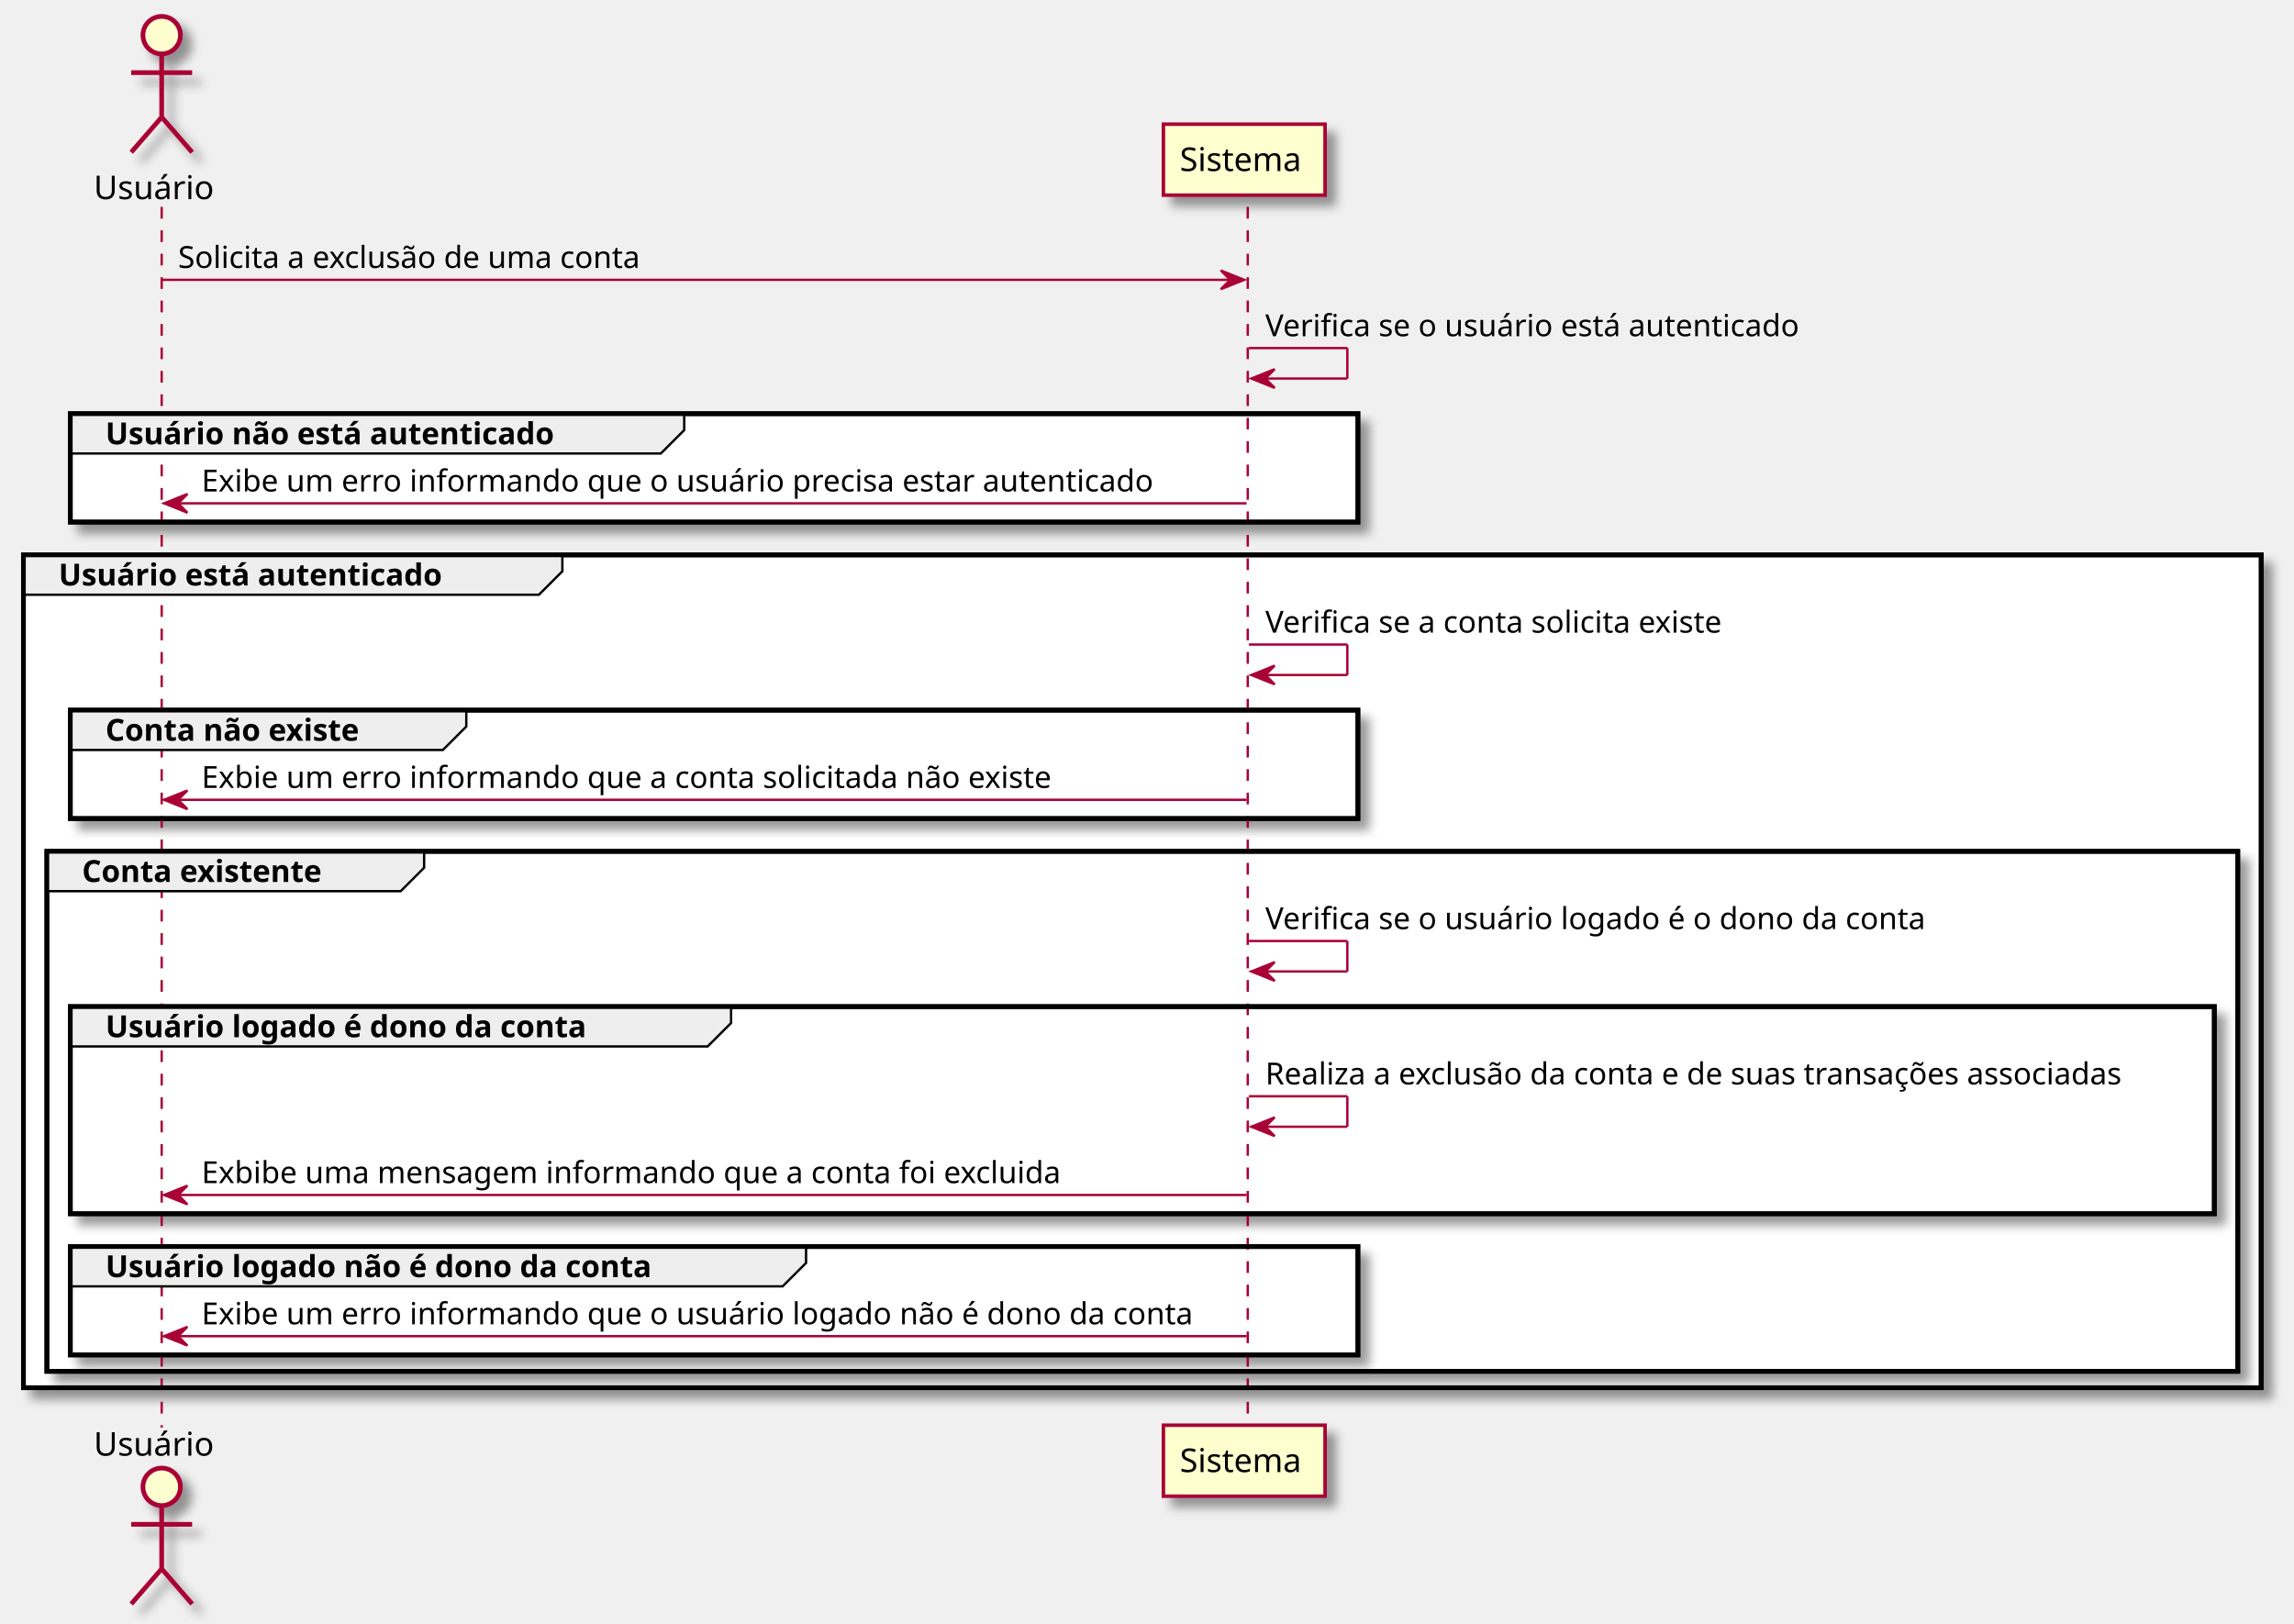
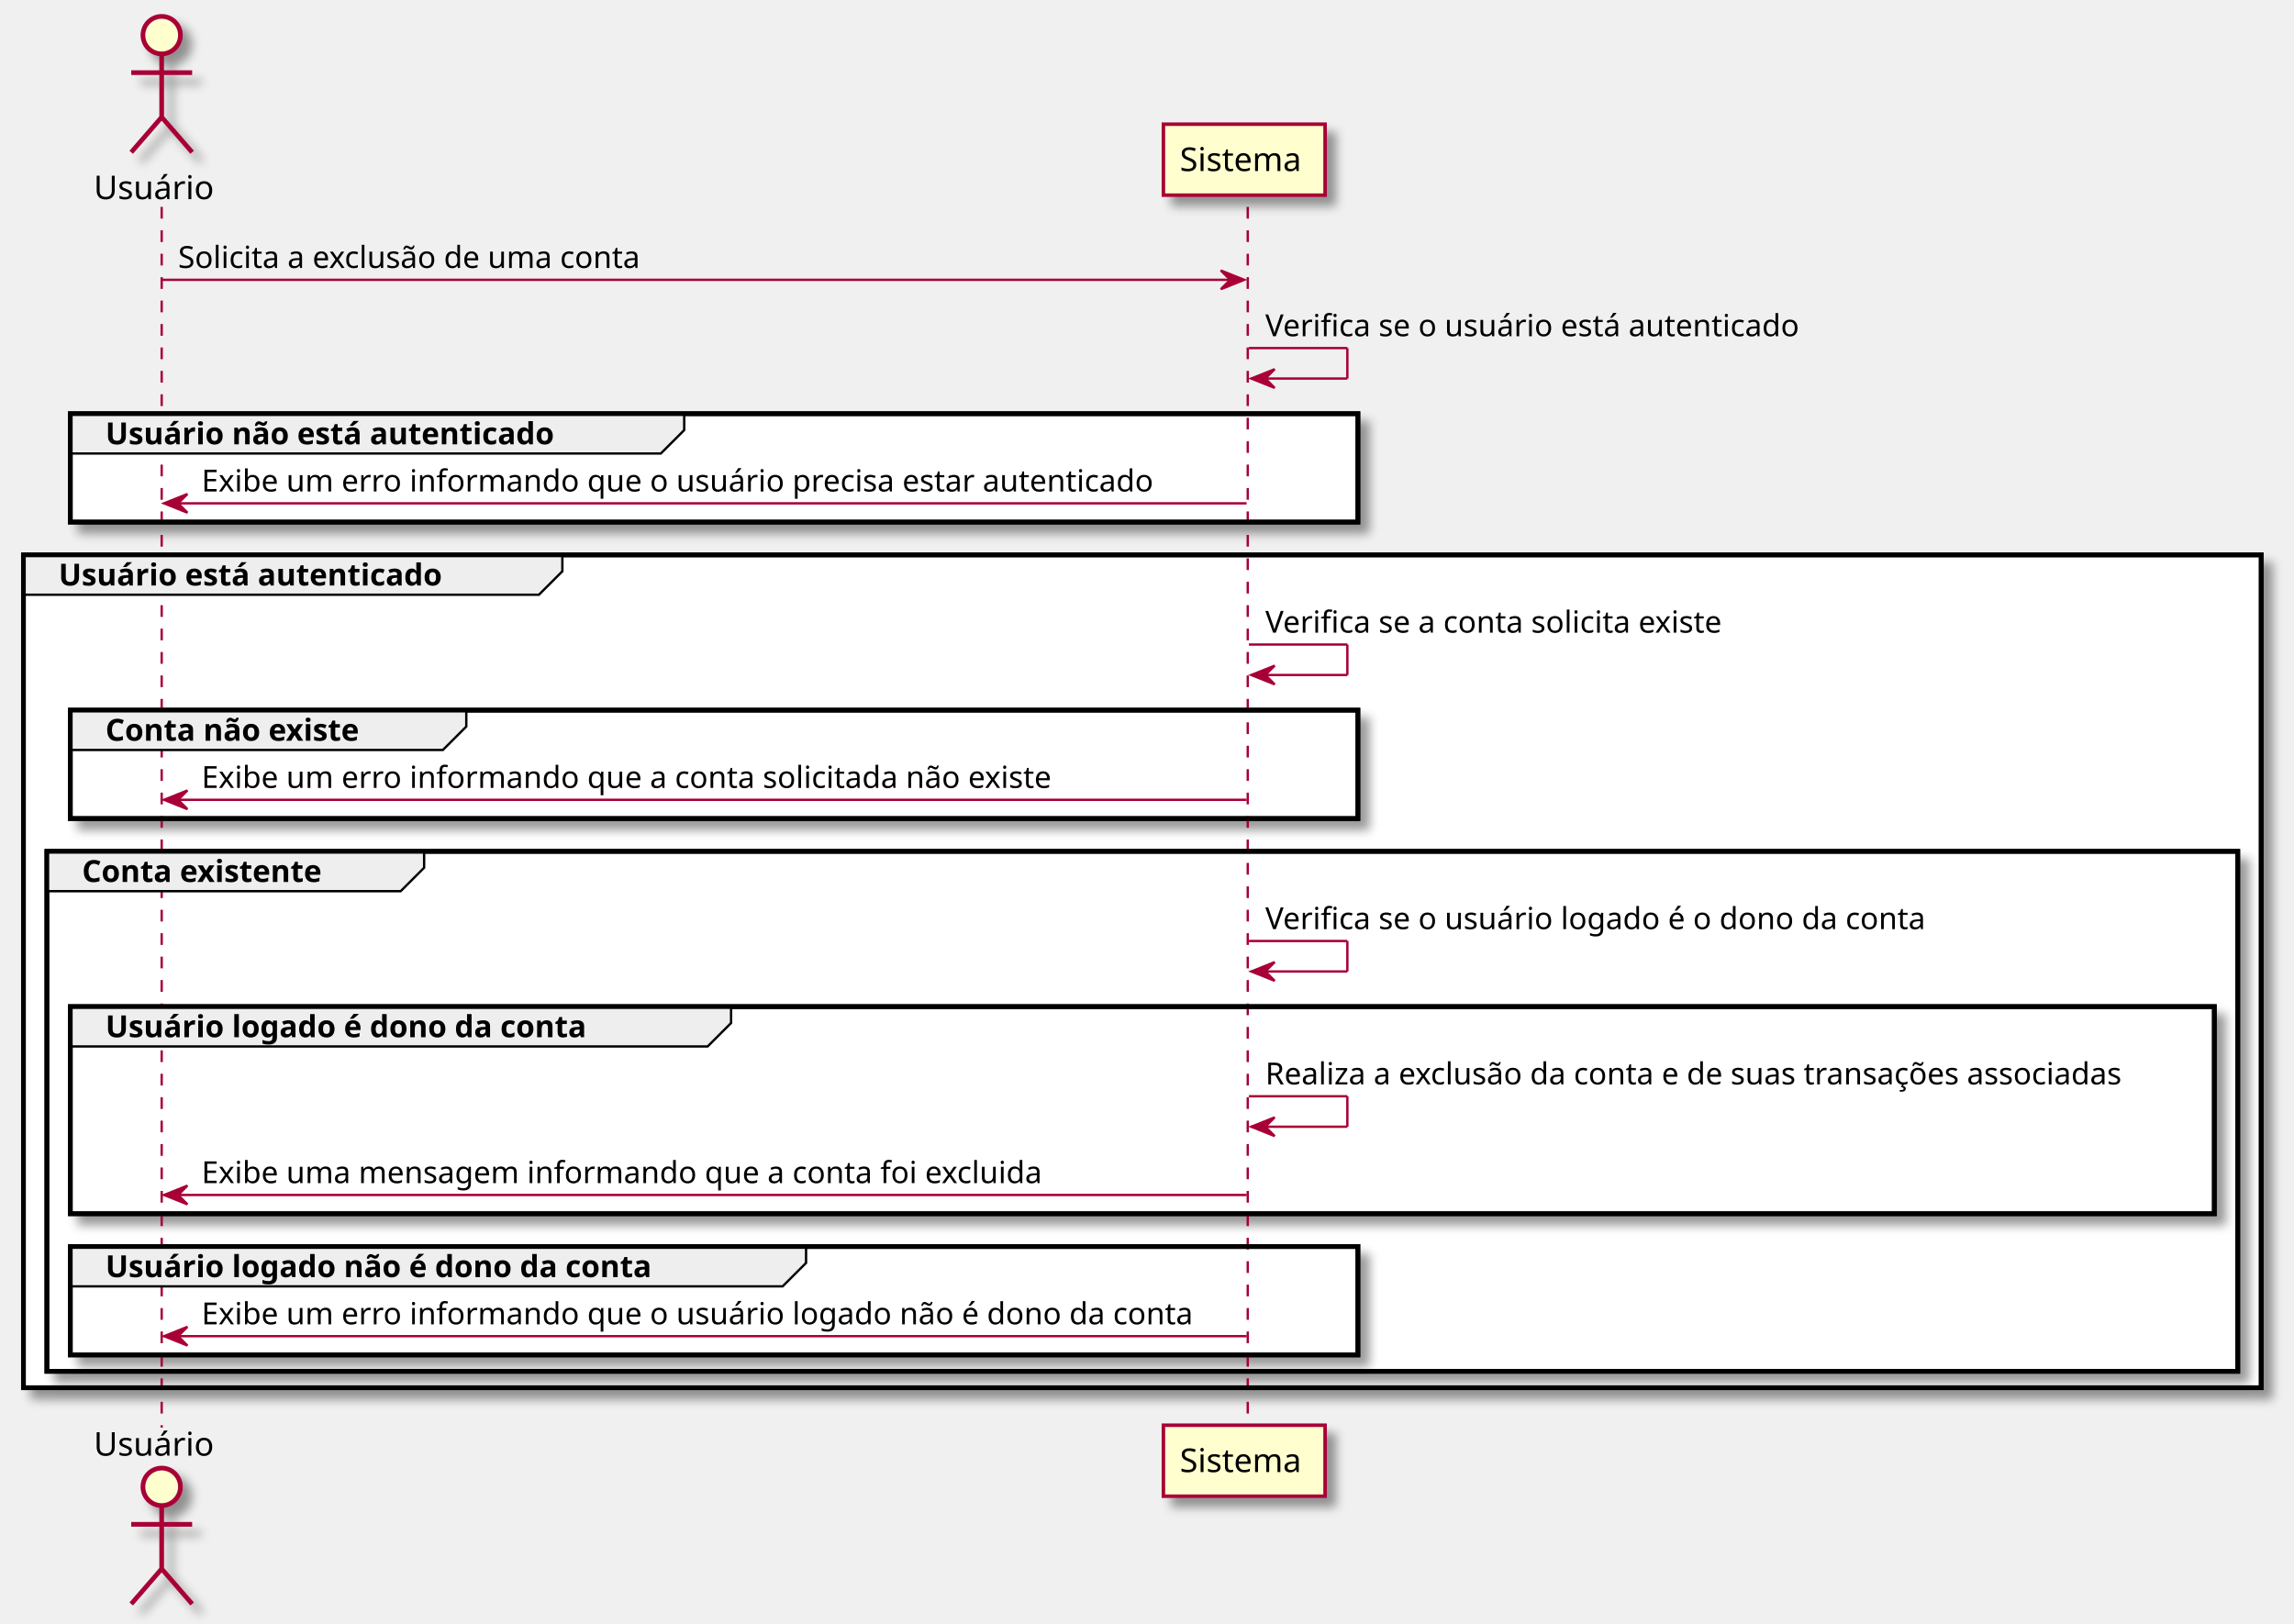
<svg xmlns="http://www.w3.org/2000/svg" contentScriptType="application/ecmascript" contentStyleType="text/css" height="693px" preserveAspectRatio="none" style="width:979px;height:693px;background:#FFFFFF;" version="1.1" viewBox="0 0 979 693" width="979px" zoomAndPan="magnify">
  <defs>
-     <filter height="300%" id="f16sjkjdzj2htd" width="300%" x="-1" y="-1">
+     <filter height="300%" id="f1qir2feen70jl" width="300%" x="-1" y="-1">
      <feGaussianBlur result="blurOut" stdDeviation="2.0" />
      <feColorMatrix in="blurOut" result="blurOut2" type="matrix" values="0 0 0 0 0 0 0 0 0 0 0 0 0 0 0 0 0 0 .4 0" />
      <feOffset dx="4.0" dy="4.0" in="blurOut2" result="blurOut3" />
      <feBlend in="SourceGraphic" in2="blurOut3" mode="normal" />
    </filter>
  </defs>
  <g>
-     <rect fill="#FFFFFF" filter="url(#f16sjkjdzj2htd)" height="46.266" style="stroke:#000000;stroke-width:2.0;" width="549.5" x="30" y="176.562" />
-     <rect fill="#FFFFFF" filter="url(#f16sjkjdzj2htd)" height="355.461" style="stroke:#000000;stroke-width:2.0;" width="955" x="10" y="236.828" />
-     <rect fill="#FFFFFF" filter="url(#f16sjkjdzj2htd)" height="46.266" style="stroke:#000000;stroke-width:2.0;" width="549.5" x="30" y="303.094" />
-     <rect fill="#FFFFFF" filter="url(#f16sjkjdzj2htd)" height="221.93" style="stroke:#000000;stroke-width:2.0;" width="935" x="20" y="363.359" />
-     <rect fill="#FFFFFF" filter="url(#f16sjkjdzj2htd)" height="88.398" style="stroke:#000000;stroke-width:2.0;" width="915" x="30" y="429.625" />
-     <rect fill="#FFFFFF" filter="url(#f16sjkjdzj2htd)" height="46.266" style="stroke:#000000;stroke-width:2.0;" width="549.5" x="30" y="532.023" />
+     <rect fill="#FFFFFF" filter="url(#f1qir2feen70jl)" height="46.266" style="stroke:#000000;stroke-width:2.0;" width="549.5" x="30" y="176.562" />
+     <rect fill="#FFFFFF" filter="url(#f1qir2feen70jl)" height="355.461" style="stroke:#000000;stroke-width:2.0;" width="955" x="10" y="236.828" />
+     <rect fill="#FFFFFF" filter="url(#f1qir2feen70jl)" height="46.266" style="stroke:#000000;stroke-width:2.0;" width="549.5" x="30" y="303.094" />
+     <rect fill="#FFFFFF" filter="url(#f1qir2feen70jl)" height="221.93" style="stroke:#000000;stroke-width:2.0;" width="935" x="20" y="363.359" />
+     <rect fill="#FFFFFF" filter="url(#f1qir2feen70jl)" height="88.398" style="stroke:#000000;stroke-width:2.0;" width="915" x="30" y="429.625" />
+     <rect fill="#FFFFFF" filter="url(#f1qir2feen70jl)" height="46.266" style="stroke:#000000;stroke-width:2.0;" width="549.5" x="30" y="532.023" />
    <line style="stroke:#A80036;stroke-width:1.0;stroke-dasharray:5.0,5.0;" x1="69" x2="69" y1="88.297" y2="609.289" />
    <line style="stroke:#A80036;stroke-width:1.0;stroke-dasharray:5.0,5.0;" x1="532.5" x2="532.5" y1="88.297" y2="609.289" />
    <text fill="#000000" font-family="sans-serif" font-size="14" lengthAdjust="spacing" textLength="52" x="40" y="84.995">Usuário</text>
-     <ellipse cx="69" cy="15" fill="#FEFECE" filter="url(#f16sjkjdzj2htd)" rx="8" ry="8" style="stroke:#A80036;stroke-width:2.0;" />
-     <path d="M69,23 L69,50 M56,31 L82,31 M69,50 L56,65 M69,50 L82,65 " fill="none" filter="url(#f16sjkjdzj2htd)" style="stroke:#A80036;stroke-width:2.0;" />
+     <ellipse cx="69" cy="15" fill="#FEFECE" filter="url(#f1qir2feen70jl)" rx="8" ry="8" style="stroke:#A80036;stroke-width:2.0;" />
+     <path d="M69,23 L69,50 M56,31 L82,31 M69,50 L56,65 M69,50 L82,65 " fill="none" filter="url(#f1qir2feen70jl)" style="stroke:#A80036;stroke-width:2.0;" />
    <text fill="#000000" font-family="sans-serif" font-size="14" lengthAdjust="spacing" textLength="52" x="40" y="621.284">Usuário</text>
-     <ellipse cx="69" cy="634.586" fill="#FEFECE" filter="url(#f16sjkjdzj2htd)" rx="8" ry="8" style="stroke:#A80036;stroke-width:2.0;" />
-     <path d="M69,642.586 L69,669.586 M56,650.586 L82,650.586 M69,669.586 L56,684.586 M69,669.586 L82,684.586 " fill="none" filter="url(#f16sjkjdzj2htd)" style="stroke:#A80036;stroke-width:2.0;" />
-     <rect fill="#FEFECE" filter="url(#f16sjkjdzj2htd)" height="30.297" style="stroke:#A80036;stroke-width:1.5;" width="69" x="496.5" y="53" />
+     <ellipse cx="69" cy="634.586" fill="#FEFECE" filter="url(#f1qir2feen70jl)" rx="8" ry="8" style="stroke:#A80036;stroke-width:2.0;" />
+     <path d="M69,642.586 L69,669.586 M56,650.586 L82,650.586 M69,669.586 L56,684.586 M69,669.586 L82,684.586 " fill="none" filter="url(#f1qir2feen70jl)" style="stroke:#A80036;stroke-width:2.0;" />
+     <rect fill="#FEFECE" filter="url(#f1qir2feen70jl)" height="30.297" style="stroke:#A80036;stroke-width:1.5;" width="69" x="496.5" y="53" />
    <text fill="#000000" font-family="sans-serif" font-size="14" lengthAdjust="spacing" textLength="55" x="503.5" y="72.995">Sistema</text>
-     <rect fill="#FEFECE" filter="url(#f16sjkjdzj2htd)" height="30.297" style="stroke:#A80036;stroke-width:1.5;" width="69" x="496.5" y="608.289" />
+     <rect fill="#FEFECE" filter="url(#f1qir2feen70jl)" height="30.297" style="stroke:#A80036;stroke-width:1.5;" width="69" x="496.5" y="608.289" />
    <text fill="#000000" font-family="sans-serif" font-size="14" lengthAdjust="spacing" textLength="55" x="503.5" y="628.284">Sistema</text>
    <polygon fill="#A80036" points="521,115.43,531,119.43,521,123.43,525,119.43" style="stroke:#A80036;stroke-width:1.0;" />
    <line style="stroke:#A80036;stroke-width:1.0;" x1="69" x2="527" y1="119.43" y2="119.43" />
    <text fill="#000000" font-family="sans-serif" font-size="13" lengthAdjust="spacing" textLength="211" x="76" y="114.364">Solicita a exclusão de uma conta</text>
    <line style="stroke:#A80036;stroke-width:1.0;" x1="533" x2="575" y1="148.562" y2="148.562" />
    <line style="stroke:#A80036;stroke-width:1.0;" x1="575" x2="575" y1="148.562" y2="161.562" />
    <line style="stroke:#A80036;stroke-width:1.0;" x1="534" x2="575" y1="161.562" y2="161.562" />
    <polygon fill="#A80036" points="544,157.562,534,161.562,544,165.562,540,161.562" style="stroke:#A80036;stroke-width:1.0;" />
    <text fill="#000000" font-family="sans-serif" font-size="13" lengthAdjust="spacing" textLength="241" x="540" y="143.497">Verifica se o usuário está autenticado</text>
    <path d="M30,176.562 L292,176.562 L292,183.562 L282,193.562 L30,193.562 L30,176.562 " fill="#EEEEEE" style="stroke:#000000;stroke-width:1.0;" />
    <rect fill="none" height="46.266" style="stroke:#000000;stroke-width:2.0;" width="549.5" x="30" y="176.562" />
    <text fill="#000000" font-family="sans-serif" font-size="13" font-weight="bold" lengthAdjust="spacing" textLength="217" x="45" y="189.629">Usuário não está autenticado</text>
    <polygon fill="#A80036" points="80,210.828,70,214.828,80,218.828,76,214.828" style="stroke:#A80036;stroke-width:1.0;" />
    <line style="stroke:#A80036;stroke-width:1.0;" x1="74" x2="532" y1="214.828" y2="214.828" />
    <text fill="#000000" font-family="sans-serif" font-size="13" lengthAdjust="spacing" textLength="424" x="86" y="209.762">Exibe um erro informando que o usuário precisa estar autenticado</text>
    <path d="M10,236.828 L240,236.828 L240,243.828 L230,253.828 L10,253.828 L10,236.828 " fill="#EEEEEE" style="stroke:#000000;stroke-width:1.0;" />
    <rect fill="none" height="355.461" style="stroke:#000000;stroke-width:2.0;" width="955" x="10" y="236.828" />
    <text fill="#000000" font-family="sans-serif" font-size="13" font-weight="bold" lengthAdjust="spacing" textLength="185" x="25" y="249.895">Usuário está autenticado</text>
    <line style="stroke:#A80036;stroke-width:1.0;" x1="533" x2="575" y1="275.094" y2="275.094" />
    <line style="stroke:#A80036;stroke-width:1.0;" x1="575" x2="575" y1="275.094" y2="288.094" />
    <line style="stroke:#A80036;stroke-width:1.0;" x1="534" x2="575" y1="288.094" y2="288.094" />
    <polygon fill="#A80036" points="544,284.094,534,288.094,544,292.094,540,288.094" style="stroke:#A80036;stroke-width:1.0;" />
    <text fill="#000000" font-family="sans-serif" font-size="13" lengthAdjust="spacing" textLength="208" x="540" y="270.028">Verifica se a conta solicita existe</text>
    <path d="M30,303.094 L199,303.094 L199,310.094 L189,320.094 L30,320.094 L30,303.094 " fill="#EEEEEE" style="stroke:#000000;stroke-width:1.0;" />
    <rect fill="none" height="46.266" style="stroke:#000000;stroke-width:2.0;" width="549.5" x="30" y="303.094" />
    <text fill="#000000" font-family="sans-serif" font-size="13" font-weight="bold" lengthAdjust="spacing" textLength="124" x="45" y="316.161">Conta não existe</text>
    <polygon fill="#A80036" points="80,337.359,70,341.359,80,345.359,76,341.359" style="stroke:#A80036;stroke-width:1.0;" />
    <line style="stroke:#A80036;stroke-width:1.0;" x1="74" x2="532" y1="341.359" y2="341.359" />
-     <text fill="#000000" font-family="sans-serif" font-size="13" lengthAdjust="spacing" textLength="380" x="86" y="336.293">Exbie um erro informando que a conta solicitada não existe</text>
+     <text fill="#000000" font-family="sans-serif" font-size="13" lengthAdjust="spacing" textLength="380" x="86" y="336.293">Exibe um erro informando que a conta solicitada não existe</text>
    <path d="M20,363.359 L181,363.359 L181,370.359 L171,380.359 L20,380.359 L20,363.359 " fill="#EEEEEE" style="stroke:#000000;stroke-width:1.0;" />
    <rect fill="none" height="221.93" style="stroke:#000000;stroke-width:2.0;" width="935" x="20" y="363.359" />
    <text fill="#000000" font-family="sans-serif" font-size="13" font-weight="bold" lengthAdjust="spacing" textLength="116" x="35" y="376.426">Conta existente</text>
    <line style="stroke:#A80036;stroke-width:1.0;" x1="533" x2="575" y1="401.625" y2="401.625" />
    <line style="stroke:#A80036;stroke-width:1.0;" x1="575" x2="575" y1="401.625" y2="414.625" />
    <line style="stroke:#A80036;stroke-width:1.0;" x1="534" x2="575" y1="414.625" y2="414.625" />
    <polygon fill="#A80036" points="544,410.625,534,414.625,544,418.625,540,414.625" style="stroke:#A80036;stroke-width:1.0;" />
    <text fill="#000000" font-family="sans-serif" font-size="13" lengthAdjust="spacing" textLength="296" x="540" y="396.559">Verifica se o usuário logado é o dono da conta</text>
    <path d="M30,429.625 L312,429.625 L312,436.625 L302,446.625 L30,446.625 L30,429.625 " fill="#EEEEEE" style="stroke:#000000;stroke-width:1.0;" />
    <rect fill="none" height="88.398" style="stroke:#000000;stroke-width:2.0;" width="915" x="30" y="429.625" />
    <text fill="#000000" font-family="sans-serif" font-size="13" font-weight="bold" lengthAdjust="spacing" textLength="237" x="45" y="442.692">Usuário logado é dono da conta</text>
    <line style="stroke:#A80036;stroke-width:1.0;" x1="533" x2="575" y1="467.891" y2="467.891" />
    <line style="stroke:#A80036;stroke-width:1.0;" x1="575" x2="575" y1="467.891" y2="480.891" />
    <line style="stroke:#A80036;stroke-width:1.0;" x1="534" x2="575" y1="480.891" y2="480.891" />
    <polygon fill="#A80036" points="544,476.891,534,480.891,544,484.891,540,480.891" style="stroke:#A80036;stroke-width:1.0;" />
    <text fill="#000000" font-family="sans-serif" font-size="13" lengthAdjust="spacing" textLength="393" x="540" y="462.825">Realiza a exclusão da conta e de suas transações associadas</text>
    <polygon fill="#A80036" points="80,506.023,70,510.023,80,514.023,76,510.023" style="stroke:#A80036;stroke-width:1.0;" />
    <line style="stroke:#A80036;stroke-width:1.0;" x1="74" x2="532" y1="510.023" y2="510.023" />
-     <text fill="#000000" font-family="sans-serif" font-size="13" lengthAdjust="spacing" textLength="384" x="86" y="504.957">Exbibe uma mensagem informando que a conta foi excluida</text>
+     <text fill="#000000" font-family="sans-serif" font-size="13" lengthAdjust="spacing" textLength="376" x="86" y="504.957">Exibe uma mensagem informando que a conta foi excluida</text>
    <path d="M30,532.023 L344,532.023 L344,539.023 L334,549.023 L30,549.023 L30,532.023 " fill="#EEEEEE" style="stroke:#000000;stroke-width:1.0;" />
    <rect fill="none" height="46.266" style="stroke:#000000;stroke-width:2.0;" width="549.5" x="30" y="532.023" />
    <text fill="#000000" font-family="sans-serif" font-size="13" font-weight="bold" lengthAdjust="spacing" textLength="269" x="45" y="545.09">Usuário logado não é dono da conta</text>
    <polygon fill="#A80036" points="80,566.289,70,570.289,80,574.289,76,570.289" style="stroke:#A80036;stroke-width:1.0;" />
    <line style="stroke:#A80036;stroke-width:1.0;" x1="74" x2="532" y1="570.289" y2="570.289" />
    <text fill="#000000" font-family="sans-serif" font-size="13" lengthAdjust="spacing" textLength="440" x="86" y="565.223">Exibe um erro informando que o usuário logado não é dono da conta</text>
  </g>
</svg>
